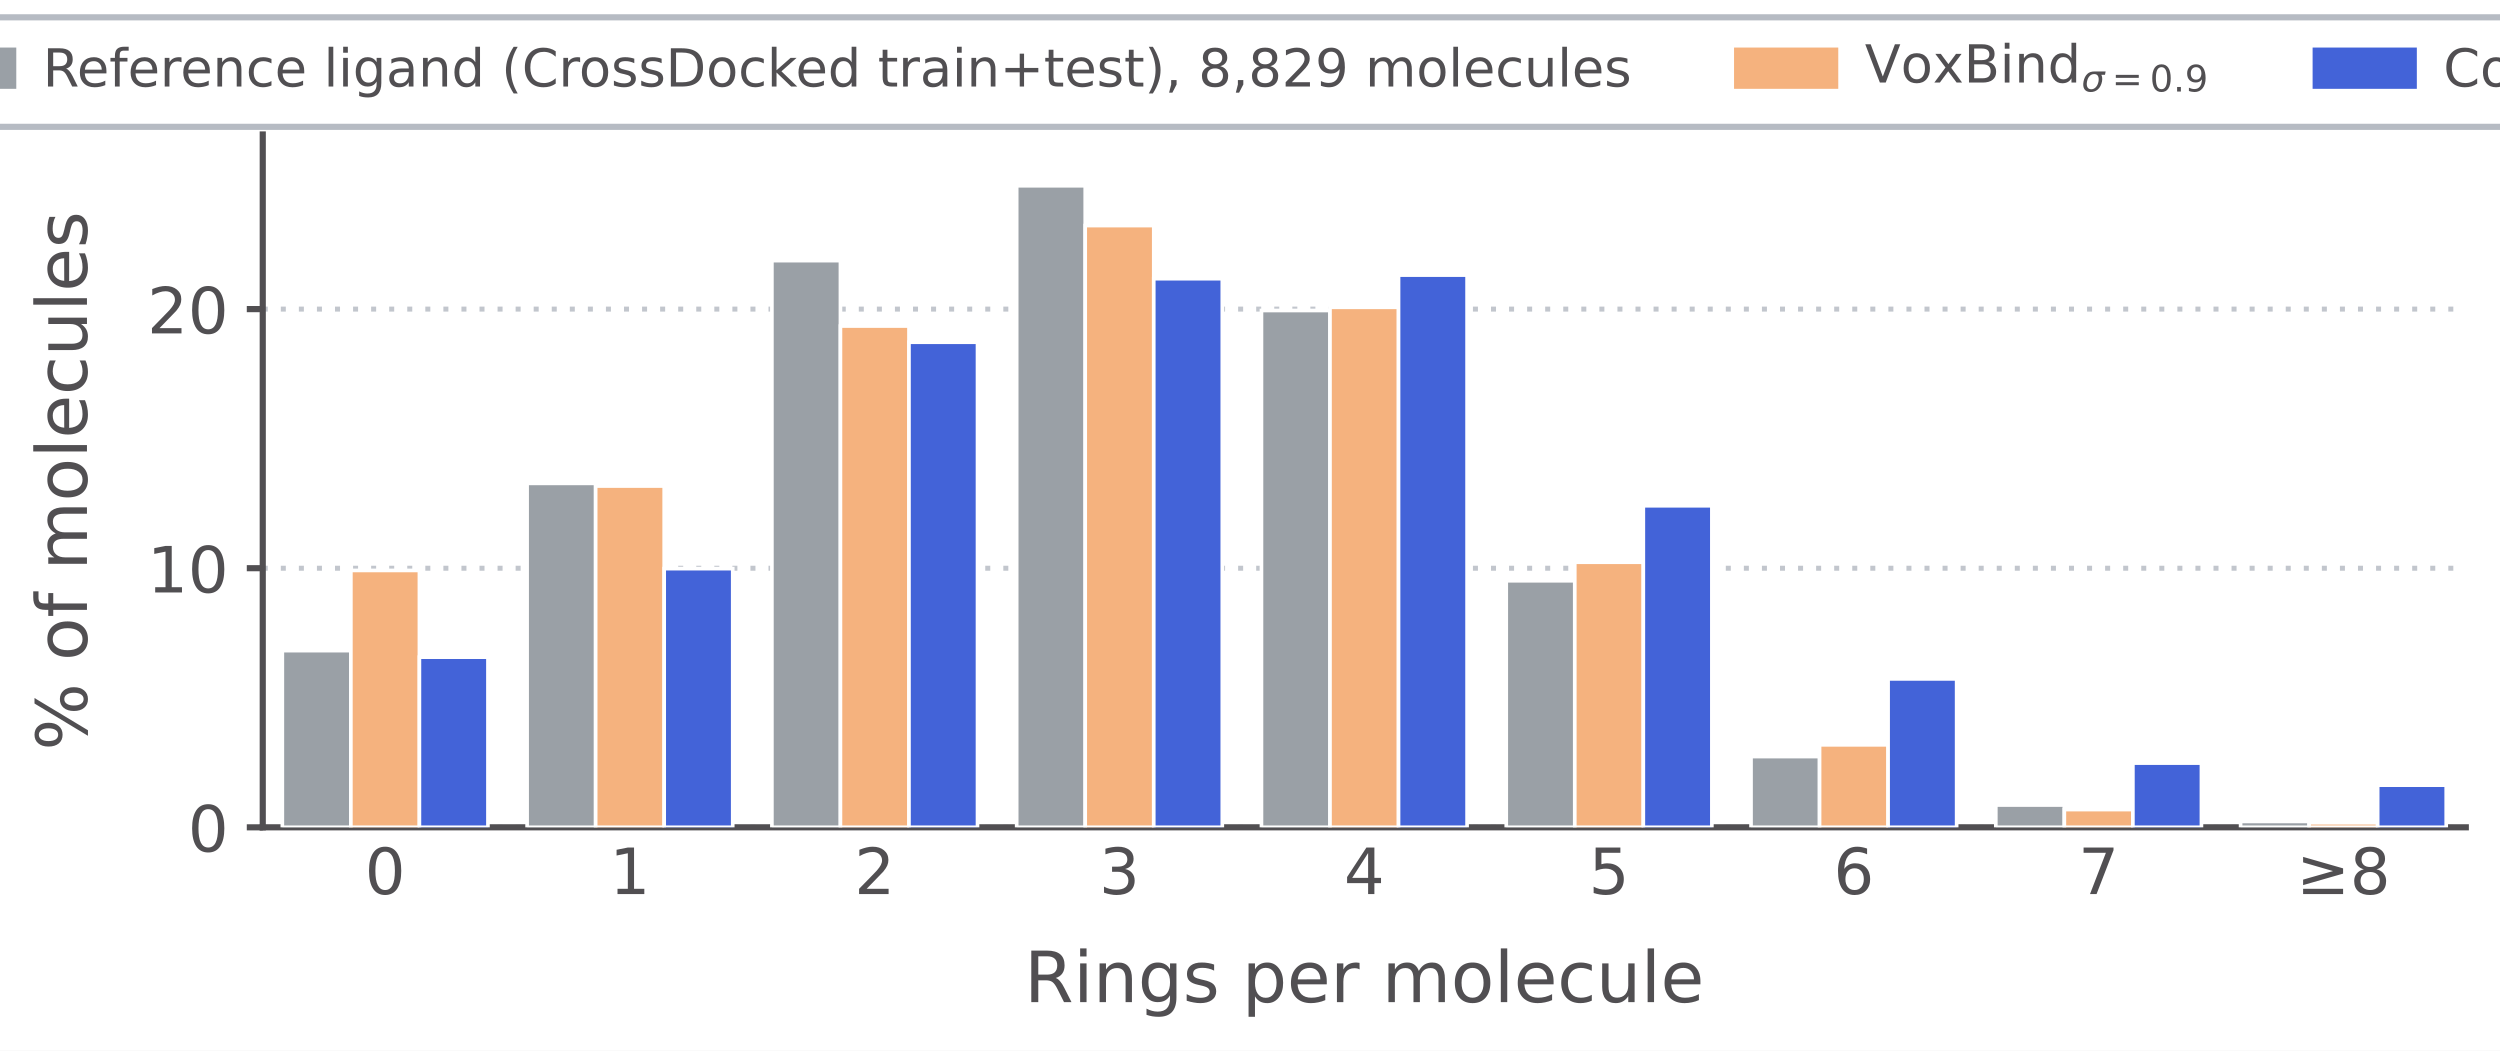
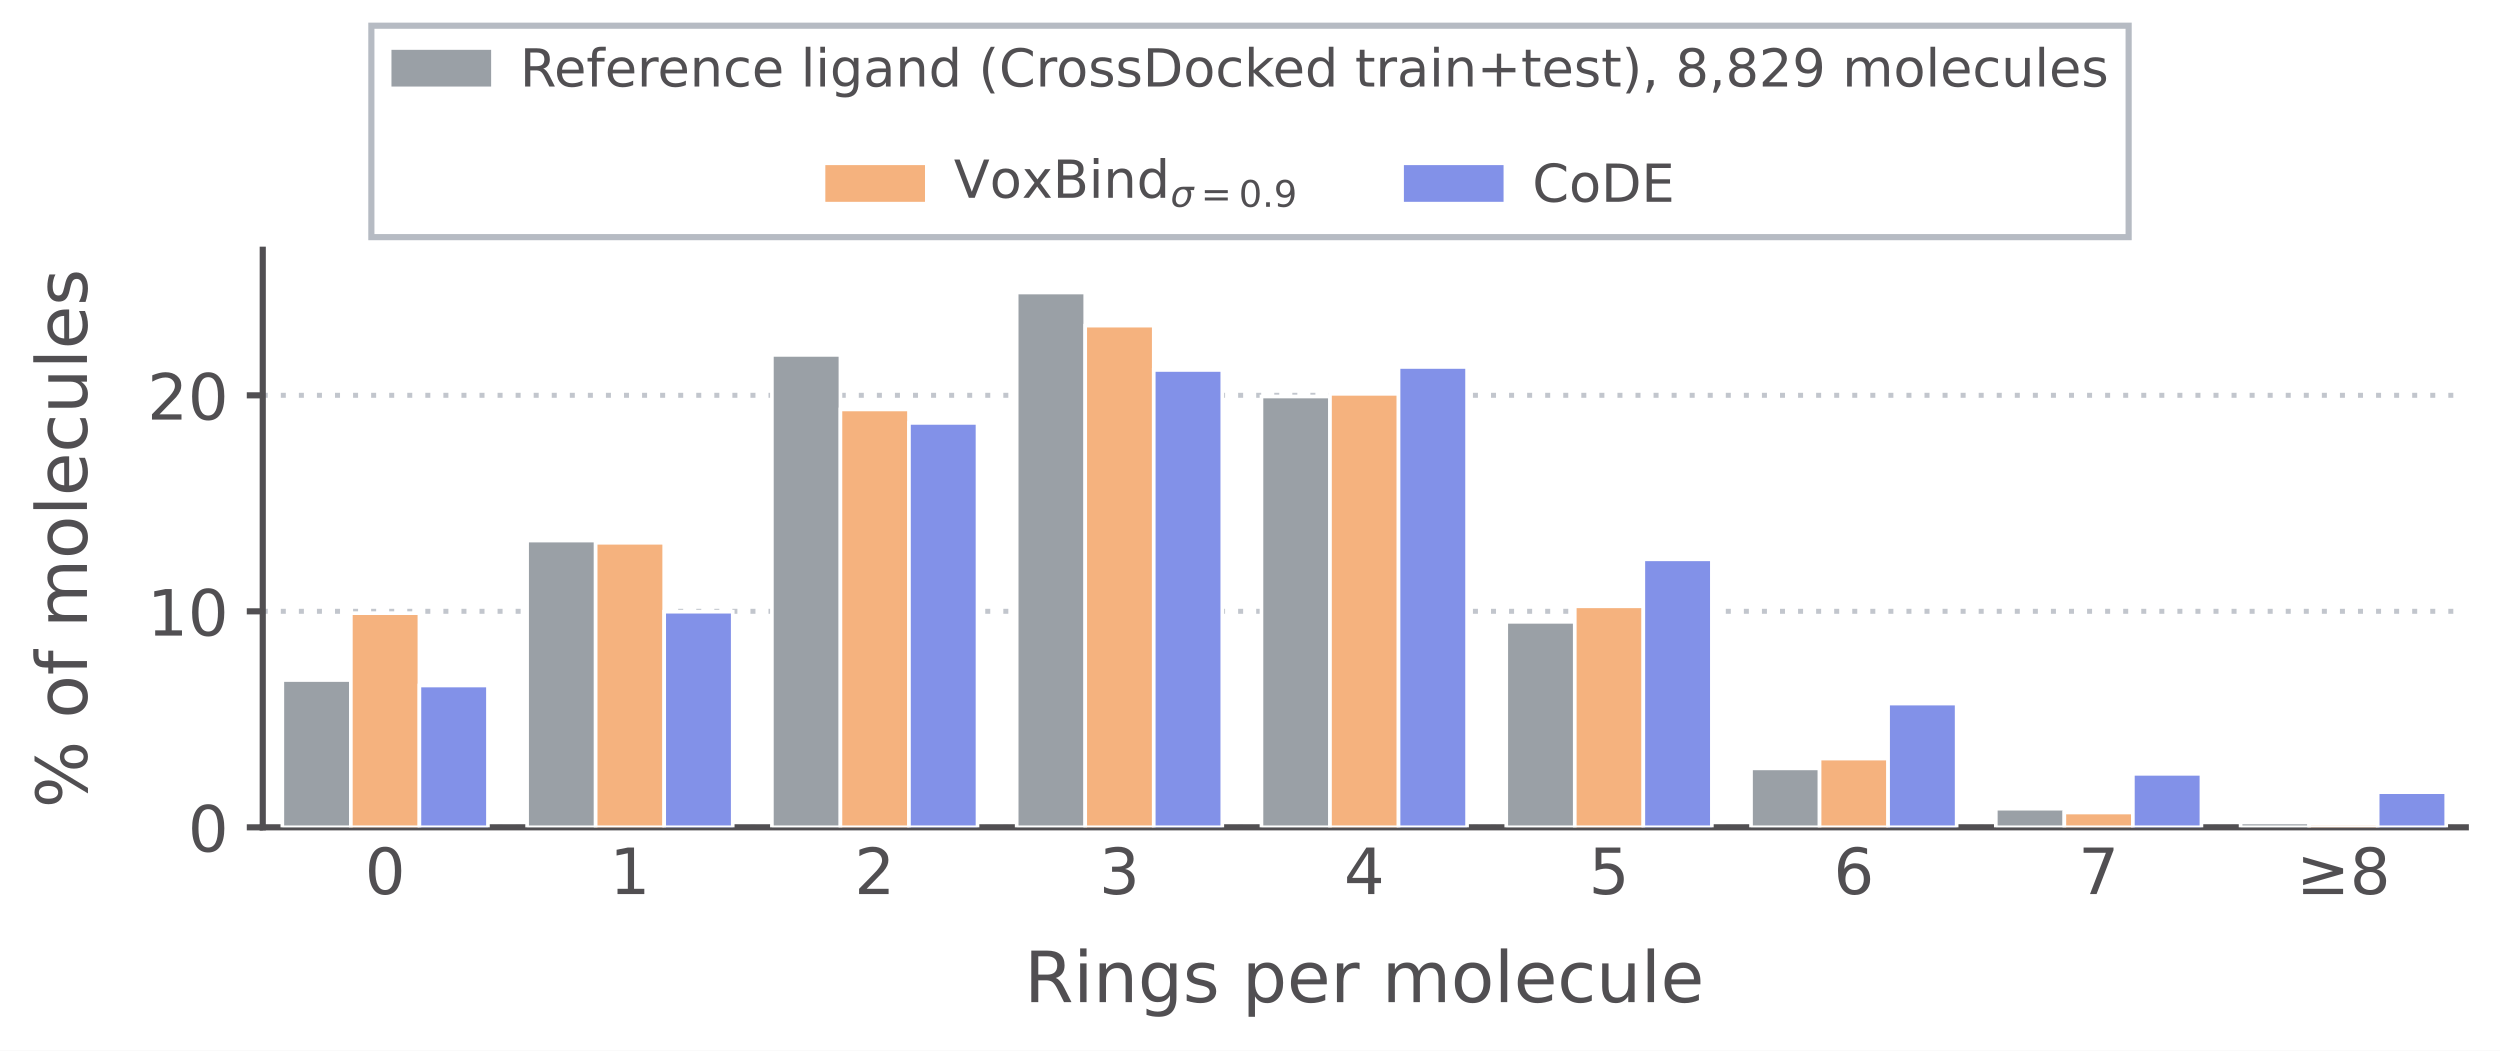
<svg xmlns="http://www.w3.org/2000/svg" xmlns:xlink="http://www.w3.org/1999/xlink" width="548.1pt" height="230.353pt" viewBox="0 0 548.1 230.353" version="1.1">
  <defs>
    <style type="text/css">*{stroke-linejoin: round; stroke-linecap: butt}</style>
  </defs>
  <g id="figure_1">
    <g id="patch_1">
      <path d="M 0 230.353  L 548.1 230.353  L 548.1 0  L 0 0  z " style="fill: #ffffff" />
    </g>
    <g id="axes_1">
      <g id="patch_2">
-         <path d="M 57.605 181.38  L 540.6 181.38  L 540.6 29.481  L 57.605 29.481  z " style="fill: #ffffff" />
+         <path d="M 57.605 181.38  L 540.6 181.38  L 540.6 54.754  L 57.605 54.754  z " style="fill: #ffffff" />
      </g>
      <g id="matplotlib.axis_1">
        <g id="xtick_1">
          <g id="line2d_1" />
          <g id="text_1">
            <text style="font-size: 14px; font-family: 'DejaVu Sans'; text-anchor: middle; fill: #514f52" x="84.438" y="196.018" transform="rotate(-0 84.43763 196.0183)">0</text>
          </g>
        </g>
        <g id="xtick_2">
          <g id="line2d_2" />
          <g id="text_2">
            <text style="font-size: 14px; font-family: 'DejaVu Sans'; text-anchor: middle; fill: #514f52" x="138.104" y="196.018" transform="rotate(-0 138.1038 196.0183)">1</text>
          </g>
        </g>
        <g id="xtick_3">
          <g id="line2d_3" />
          <g id="text_3">
            <text style="font-size: 14px; font-family: 'DejaVu Sans'; text-anchor: middle; fill: #514f52" x="191.77" y="196.018" transform="rotate(-0 191.7699 196.0183)">2</text>
          </g>
        </g>
        <g id="xtick_4">
          <g id="line2d_4" />
          <g id="text_4">
            <text style="font-size: 14px; font-family: 'DejaVu Sans'; text-anchor: middle; fill: #514f52" x="245.436" y="196.018" transform="rotate(-0 245.4361 196.0183)">3</text>
          </g>
        </g>
        <g id="xtick_5">
          <g id="line2d_5" />
          <g id="text_5">
            <text style="font-size: 14px; font-family: 'DejaVu Sans'; text-anchor: middle; fill: #514f52" x="299.102" y="196.018" transform="rotate(-0 299.1023 196.0183)">4</text>
          </g>
        </g>
        <g id="xtick_6">
          <g id="line2d_6" />
          <g id="text_6">
            <text style="font-size: 14px; font-family: 'DejaVu Sans'; text-anchor: middle; fill: #514f52" x="352.768" y="196.018" transform="rotate(-0 352.7684 196.0183)">5</text>
          </g>
        </g>
        <g id="xtick_7">
          <g id="line2d_7" />
          <g id="text_7">
            <text style="font-size: 14px; font-family: 'DejaVu Sans'; text-anchor: middle; fill: #514f52" x="406.435" y="196.018" transform="rotate(-0 406.4346 196.0183)">6</text>
          </g>
        </g>
        <g id="xtick_8">
          <g id="line2d_8" />
          <g id="text_8">
            <text style="font-size: 14px; font-family: 'DejaVu Sans'; text-anchor: middle; fill: #514f52" x="460.101" y="196.018" transform="rotate(-0 460.1008 196.0183)">7</text>
          </g>
        </g>
        <g id="xtick_9">
          <g id="line2d_9" />
          <g id="text_9">
            <text style="font-size: 14px; font-family: 'DejaVu Sans'; text-anchor: middle; fill: #514f52" x="513.767" y="196.018" transform="rotate(-0 513.7669 196.0183)">≥8</text>
          </g>
        </g>
        <g id="text_10">
          <text style="font-size: 15.5px; font-family: 'DejaVu Sans'; text-anchor: middle; fill: #514f52" x="299.102" y="219.707" transform="rotate(-0 299.1023 219.7074)">Rings per molecule</text>
        </g>
      </g>
      <g id="matplotlib.axis_2">
        <g id="ytick_1">
          <g id="line2d_10">
-             <path d="M 57.605 181.38  L 540.6 181.38  " clip-path="url(#p24f47aff3b)" style="fill: none; stroke-dasharray: 1.1,2.86; stroke-dashoffset: 0; stroke: #c2c6cd; stroke-width: 1.1" />
+             <path d="M 57.605 181.38  L 540.6 181.38  " clip-path="url(#paf30f8d386)" style="fill: none; stroke-dasharray: 1.1,2.86; stroke-dashoffset: 0; stroke: #c2c6cd; stroke-width: 1.1" />
          </g>
          <g id="line2d_11">
            <defs>
-               <path id="m83933afbcf" d="M 0 0  L -3.5 0  " style="stroke: #514f52; stroke-width: 1.35" />
+               <path id="m5d8ce559c7" d="M 0 0  L -3.5 0  " style="stroke: #514f52; stroke-width: 1.35" />
            </defs>
            <g>
-               <use xlink:href="#m83933afbcf" x="57.605" y="181.38" style="fill: #514f52; stroke: #514f52; stroke-width: 1.35" />
+               <use xlink:href="#m5d8ce559c7" x="57.605" y="181.38" style="fill: #514f52; stroke: #514f52; stroke-width: 1.35" />
            </g>
          </g>
          <g id="text_11">
            <text style="font-size: 14px; font-family: 'DejaVu Sans'; text-anchor: end; fill: #514f52" x="50.105" y="186.699" transform="rotate(-0 50.10455 186.6994)">0</text>
          </g>
        </g>
        <g id="ytick_2">
          <g id="line2d_12">
-             <path d="M 57.605 124.575  L 540.6 124.575  " clip-path="url(#p24f47aff3b)" style="fill: none; stroke-dasharray: 1.1,2.86; stroke-dashoffset: 0; stroke: #c2c6cd; stroke-width: 1.1" />
+             <path d="M 57.605 134.026  L 540.6 134.026  " clip-path="url(#paf30f8d386)" style="fill: none; stroke-dasharray: 1.1,2.86; stroke-dashoffset: 0; stroke: #c2c6cd; stroke-width: 1.1" />
          </g>
          <g id="line2d_13">
            <g>
-               <use xlink:href="#m83933afbcf" x="57.605" y="124.575" style="fill: #514f52; stroke: #514f52; stroke-width: 1.35" />
+               <use xlink:href="#m5d8ce559c7" x="57.605" y="134.026" style="fill: #514f52; stroke: #514f52; stroke-width: 1.35" />
            </g>
          </g>
          <g id="text_12">
-             <text style="font-size: 14px; font-family: 'DejaVu Sans'; text-anchor: end; fill: #514f52" x="50.105" y="129.893" transform="rotate(-0 50.10455 129.8934)">10</text>
+             <text style="font-size: 14px; font-family: 'DejaVu Sans'; text-anchor: end; fill: #514f52" x="50.105" y="139.345" transform="rotate(-0 50.10455 139.3448)">10</text>
          </g>
        </g>
        <g id="ytick_3">
          <g id="line2d_14">
-             <path d="M 57.605 67.769  L 540.6 67.769  " clip-path="url(#p24f47aff3b)" style="fill: none; stroke-dasharray: 1.1,2.86; stroke-dashoffset: 0; stroke: #c2c6cd; stroke-width: 1.1" />
+             <path d="M 57.605 86.671  L 540.6 86.671  " clip-path="url(#paf30f8d386)" style="fill: none; stroke-dasharray: 1.1,2.86; stroke-dashoffset: 0; stroke: #c2c6cd; stroke-width: 1.1" />
          </g>
          <g id="line2d_15">
            <g>
-               <use xlink:href="#m83933afbcf" x="57.605" y="67.769" style="fill: #514f52; stroke: #514f52; stroke-width: 1.35" />
+               <use xlink:href="#m5d8ce559c7" x="57.605" y="86.671" style="fill: #514f52; stroke: #514f52; stroke-width: 1.35" />
            </g>
          </g>
          <g id="text_13">
-             <text style="font-size: 14px; font-family: 'DejaVu Sans'; text-anchor: end; fill: #514f52" x="50.105" y="73.087" transform="rotate(-0 50.10455 73.08747)">20</text>
+             <text style="font-size: 14px; font-family: 'DejaVu Sans'; text-anchor: end; fill: #514f52" x="50.105" y="91.99" transform="rotate(-0 50.10455 91.99018)">20</text>
          </g>
        </g>
        <g id="text_14">
-           <text style="font-size: 15.5px; font-family: 'DejaVu Sans'; text-anchor: middle; fill: #514f52" x="19.066" y="105.431" transform="rotate(-90 19.06603 105.4307)">% of molecules</text>
+           <text style="font-size: 15.5px; font-family: 'DejaVu Sans'; text-anchor: middle; fill: #514f52" x="19.066" y="118.067" transform="rotate(-90 19.06603 118.0672)">% of molecules</text>
        </g>
      </g>
      <g id="patch_3">
-         <path d="M 57.605 181.38  L 57.605 29.481  " style="fill: none; stroke: #514f52; stroke-width: 1.35; stroke-linejoin: miter; stroke-linecap: square" />
+         <path d="M 57.605 181.38  L 57.605 54.754  " style="fill: none; stroke: #514f52; stroke-width: 1.35; stroke-linejoin: miter; stroke-linecap: square" />
      </g>
      <g id="patch_4">
        <path d="M 57.605 181.38  L 540.6 181.38  " style="fill: none; stroke: #514f52; stroke-width: 1.35; stroke-linejoin: miter; stroke-linecap: square" />
      </g>
      <g id="patch_5">
-         <path d="M 61.898 181.38  L 76.924 181.38  L 76.924 142.648  L 61.898 142.648  z " clip-path="url(#p24f47aff3b)" style="fill: #9aa0a6; stroke: #ffffff; stroke-width: 0.8; stroke-linejoin: miter" />
+         <path d="M 61.898 181.38  L 76.924 181.38  L 76.924 149.092  L 61.898 149.092  z " clip-path="url(#paf30f8d386)" style="fill: #9aa0a6; stroke: #ffffff; stroke-width: 0.8; stroke-linejoin: miter" />
      </g>
      <g id="patch_6">
-         <path d="M 115.564 181.38  L 130.591 181.38  L 130.591 105.974  L 115.564 105.974  z " clip-path="url(#p24f47aff3b)" style="fill: #9aa0a6; stroke: #ffffff; stroke-width: 0.8; stroke-linejoin: miter" />
+         <path d="M 115.564 181.38  L 130.591 181.38  L 130.591 118.52  L 115.564 118.52  z " clip-path="url(#paf30f8d386)" style="fill: #9aa0a6; stroke: #ffffff; stroke-width: 0.8; stroke-linejoin: miter" />
      </g>
      <g id="patch_7">
-         <path d="M 169.23 181.38  L 184.257 181.38  L 184.257 57.14  L 169.23 57.14  z " clip-path="url(#p24f47aff3b)" style="fill: #9aa0a6; stroke: #ffffff; stroke-width: 0.8; stroke-linejoin: miter" />
+         <path d="M 169.23 181.38  L 184.257 181.38  L 184.257 77.811  L 169.23 77.811  z " clip-path="url(#paf30f8d386)" style="fill: #9aa0a6; stroke: #ffffff; stroke-width: 0.8; stroke-linejoin: miter" />
      </g>
      <g id="patch_8">
-         <path d="M 222.896 181.38  L 237.923 181.38  L 237.923 40.733  L 222.896 40.733  z " clip-path="url(#p24f47aff3b)" style="fill: #9aa0a6; stroke: #ffffff; stroke-width: 0.8; stroke-linejoin: miter" />
+         <path d="M 222.896 181.38  L 237.923 181.38  L 237.923 64.134  L 222.896 64.134  z " clip-path="url(#paf30f8d386)" style="fill: #9aa0a6; stroke: #ffffff; stroke-width: 0.8; stroke-linejoin: miter" />
      </g>
      <g id="patch_9">
-         <path d="M 276.562 181.38  L 291.589 181.38  L 291.589 68.077  L 276.562 68.077  z " clip-path="url(#p24f47aff3b)" style="fill: #9aa0a6; stroke: #ffffff; stroke-width: 0.8; stroke-linejoin: miter" />
+         <path d="M 276.562 181.38  L 291.589 181.38  L 291.589 86.929  L 276.562 86.929  z " clip-path="url(#paf30f8d386)" style="fill: #9aa0a6; stroke: #ffffff; stroke-width: 0.8; stroke-linejoin: miter" />
      </g>
      <g id="patch_10">
-         <path d="M 330.229 181.38  L 345.255 181.38  L 345.255 127.335  L 330.229 127.335  z " clip-path="url(#p24f47aff3b)" style="fill: #9aa0a6; stroke: #ffffff; stroke-width: 0.8; stroke-linejoin: miter" />
+         <path d="M 330.229 181.38  L 345.255 181.38  L 345.255 136.327  L 330.229 136.327  z " clip-path="url(#paf30f8d386)" style="fill: #9aa0a6; stroke: #ffffff; stroke-width: 0.8; stroke-linejoin: miter" />
      </g>
      <g id="patch_11">
-         <path d="M 383.895 181.38  L 398.921 181.38  L 398.921 165.874  L 383.895 165.874  z " clip-path="url(#p24f47aff3b)" style="fill: #9aa0a6; stroke: #ffffff; stroke-width: 0.8; stroke-linejoin: miter" />
+         <path d="M 383.895 181.38  L 398.921 181.38  L 398.921 168.454  L 383.895 168.454  z " clip-path="url(#paf30f8d386)" style="fill: #9aa0a6; stroke: #ffffff; stroke-width: 0.8; stroke-linejoin: miter" />
      </g>
      <g id="patch_12">
-         <path d="M 437.561 181.38  L 452.587 181.38  L 452.587 176.491  L 437.561 176.491  z " clip-path="url(#p24f47aff3b)" style="fill: #9aa0a6; stroke: #ffffff; stroke-width: 0.8; stroke-linejoin: miter" />
+         <path d="M 437.561 181.38  L 452.587 181.38  L 452.587 177.304  L 437.561 177.304  z " clip-path="url(#paf30f8d386)" style="fill: #9aa0a6; stroke: #ffffff; stroke-width: 0.8; stroke-linejoin: miter" />
      </g>
      <g id="patch_13">
-         <path d="M 491.227 181.38  L 506.254 181.38  L 506.254 180.094  L 491.227 180.094  z " clip-path="url(#p24f47aff3b)" style="fill: #9aa0a6; stroke: #ffffff; stroke-width: 0.8; stroke-linejoin: miter" />
+         <path d="M 491.227 181.38  L 506.254 181.38  L 506.254 180.308  L 491.227 180.308  z " clip-path="url(#paf30f8d386)" style="fill: #9aa0a6; stroke: #ffffff; stroke-width: 0.8; stroke-linejoin: miter" />
      </g>
      <g id="patch_14">
-         <path d="M 76.924 181.38  L 91.951 181.38  L 91.951 125.064  L 76.924 125.064  z " clip-path="url(#p24f47aff3b)" style="fill: #f5b27e; stroke: #ffffff; stroke-width: 0.8; stroke-linejoin: miter" />
+         <path d="M 76.924 181.38  L 91.951 181.38  L 91.951 134.434  L 76.924 134.434  z " clip-path="url(#paf30f8d386)" style="fill: #f5b27e; stroke: #ffffff; stroke-width: 0.8; stroke-linejoin: miter" />
      </g>
      <g id="patch_15">
-         <path d="M 130.591 181.38  L 145.617 181.38  L 145.617 106.556  L 130.591 106.556  z " clip-path="url(#p24f47aff3b)" style="fill: #f5b27e; stroke: #ffffff; stroke-width: 0.8; stroke-linejoin: miter" />
+         <path d="M 130.591 181.38  L 145.617 181.38  L 145.617 119.005  L 130.591 119.005  z " clip-path="url(#paf30f8d386)" style="fill: #f5b27e; stroke: #ffffff; stroke-width: 0.8; stroke-linejoin: miter" />
      </g>
      <g id="patch_16">
-         <path d="M 184.257 181.38  L 199.283 181.38  L 199.283 71.485  L 184.257 71.485  z " clip-path="url(#p24f47aff3b)" style="fill: #f5b27e; stroke: #ffffff; stroke-width: 0.8; stroke-linejoin: miter" />
+         <path d="M 184.257 181.38  L 199.283 181.38  L 199.283 89.769  L 184.257 89.769  z " clip-path="url(#paf30f8d386)" style="fill: #f5b27e; stroke: #ffffff; stroke-width: 0.8; stroke-linejoin: miter" />
      </g>
      <g id="patch_17">
-         <path d="M 237.923 181.38  L 252.949 181.38  L 252.949 49.448  L 237.923 49.448  z " clip-path="url(#p24f47aff3b)" style="fill: #f5b27e; stroke: #ffffff; stroke-width: 0.8; stroke-linejoin: miter" />
+         <path d="M 237.923 181.38  L 252.949 181.38  L 252.949 71.399  L 237.923 71.399  z " clip-path="url(#paf30f8d386)" style="fill: #f5b27e; stroke: #ffffff; stroke-width: 0.8; stroke-linejoin: miter" />
      </g>
      <g id="patch_18">
-         <path d="M 291.589 181.38  L 306.616 181.38  L 306.616 67.38  L 291.589 67.38  z " clip-path="url(#p24f47aff3b)" style="fill: #f5b27e; stroke: #ffffff; stroke-width: 0.8; stroke-linejoin: miter" />
+         <path d="M 291.589 181.38  L 306.616 181.38  L 306.616 86.347  L 291.589 86.347  z " clip-path="url(#paf30f8d386)" style="fill: #f5b27e; stroke: #ffffff; stroke-width: 0.8; stroke-linejoin: miter" />
      </g>
      <g id="patch_19">
-         <path d="M 345.255 181.38  L 360.282 181.38  L 360.282 123.264  L 345.255 123.264  z " clip-path="url(#p24f47aff3b)" style="fill: #f5b27e; stroke: #ffffff; stroke-width: 0.8; stroke-linejoin: miter" />
+         <path d="M 345.255 181.38  L 360.282 181.38  L 360.282 132.933  L 345.255 132.933  z " clip-path="url(#paf30f8d386)" style="fill: #f5b27e; stroke: #ffffff; stroke-width: 0.8; stroke-linejoin: miter" />
      </g>
      <g id="patch_20">
-         <path d="M 398.921 181.38  L 413.948 181.38  L 413.948 163.305  L 398.921 163.305  z " clip-path="url(#p24f47aff3b)" style="fill: #f5b27e; stroke: #ffffff; stroke-width: 0.8; stroke-linejoin: miter" />
+         <path d="M 398.921 181.38  L 413.948 181.38  L 413.948 166.312  L 398.921 166.312  z " clip-path="url(#paf30f8d386)" style="fill: #f5b27e; stroke: #ffffff; stroke-width: 0.8; stroke-linejoin: miter" />
      </g>
      <g id="patch_21">
-         <path d="M 452.587 181.38  L 467.614 181.38  L 467.614 177.492  L 452.587 177.492  z " clip-path="url(#p24f47aff3b)" style="fill: #f5b27e; stroke: #ffffff; stroke-width: 0.8; stroke-linejoin: miter" />
+         <path d="M 452.587 181.38  L 467.614 181.38  L 467.614 178.139  L 452.587 178.139  z " clip-path="url(#paf30f8d386)" style="fill: #f5b27e; stroke: #ffffff; stroke-width: 0.8; stroke-linejoin: miter" />
      </g>
      <g id="patch_22">
-         <path d="M 506.254 181.38  L 521.28 181.38  L 521.28 180.372  L 506.254 180.372  z " clip-path="url(#p24f47aff3b)" style="fill: #f5b27e; stroke: #ffffff; stroke-width: 0.8; stroke-linejoin: miter" />
+         <path d="M 506.254 181.38  L 521.28 181.38  L 521.28 180.54  L 506.254 180.54  z " clip-path="url(#paf30f8d386)" style="fill: #f5b27e; stroke: #ffffff; stroke-width: 0.8; stroke-linejoin: miter" />
      </g>
      <g id="patch_23">
-         <path d="M 91.951 181.38  L 106.977 181.38  L 106.977 144.077  L 91.951 144.077  z " clip-path="url(#p24f47aff3b)" style="fill: #4363d8; stroke: #ffffff; stroke-width: 0.8; stroke-linejoin: miter" />
+         <path d="M 91.951 181.38  L 106.977 181.38  L 106.977 150.284  L 91.951 150.284  z " clip-path="url(#paf30f8d386)" style="fill: #8291e8; stroke: #ffffff; stroke-width: 0.8; stroke-linejoin: miter" />
      </g>
      <g id="patch_24">
-         <path d="M 145.617 181.38  L 160.644 181.38  L 160.644 124.668  L 145.617 124.668  z " clip-path="url(#p24f47aff3b)" style="fill: #4363d8; stroke: #ffffff; stroke-width: 0.8; stroke-linejoin: miter" />
+         <path d="M 145.617 181.38  L 160.644 181.38  L 160.644 134.104  L 145.617 134.104  z " clip-path="url(#paf30f8d386)" style="fill: #8291e8; stroke: #ffffff; stroke-width: 0.8; stroke-linejoin: miter" />
      </g>
      <g id="patch_25">
-         <path d="M 199.283 181.38  L 214.31 181.38  L 214.31 75.027  L 199.283 75.027  z " clip-path="url(#p24f47aff3b)" style="fill: #4363d8; stroke: #ffffff; stroke-width: 0.8; stroke-linejoin: miter" />
+         <path d="M 199.283 181.38  L 214.31 181.38  L 214.31 92.722  L 199.283 92.722  z " clip-path="url(#paf30f8d386)" style="fill: #8291e8; stroke: #ffffff; stroke-width: 0.8; stroke-linejoin: miter" />
      </g>
      <g id="patch_26">
-         <path d="M 252.949 181.38  L 267.976 181.38  L 267.976 61.102  L 252.949 61.102  z " clip-path="url(#p24f47aff3b)" style="fill: #4363d8; stroke: #ffffff; stroke-width: 0.8; stroke-linejoin: miter" />
+         <path d="M 252.949 181.38  L 267.976 181.38  L 267.976 81.114  L 252.949 81.114  z " clip-path="url(#paf30f8d386)" style="fill: #8291e8; stroke: #ffffff; stroke-width: 0.8; stroke-linejoin: miter" />
      </g>
      <g id="patch_27">
-         <path d="M 306.616 181.38  L 321.642 181.38  L 321.642 60.308  L 306.616 60.308  z " clip-path="url(#p24f47aff3b)" style="fill: #4363d8; stroke: #ffffff; stroke-width: 0.8; stroke-linejoin: miter" />
+         <path d="M 306.616 181.38  L 321.642 181.38  L 321.642 80.452  L 306.616 80.452  z " clip-path="url(#paf30f8d386)" style="fill: #8291e8; stroke: #ffffff; stroke-width: 0.8; stroke-linejoin: miter" />
      </g>
      <g id="patch_28">
-         <path d="M 360.282 181.38  L 375.308 181.38  L 375.308 110.887  L 360.282 110.887  z " clip-path="url(#p24f47aff3b)" style="fill: #4363d8; stroke: #ffffff; stroke-width: 0.8; stroke-linejoin: miter" />
+         <path d="M 360.282 181.38  L 375.308 181.38  L 375.308 122.616  L 360.282 122.616  z " clip-path="url(#paf30f8d386)" style="fill: #8291e8; stroke: #ffffff; stroke-width: 0.8; stroke-linejoin: miter" />
      </g>
      <g id="patch_29">
-         <path d="M 413.948 181.38  L 428.974 181.38  L 428.974 148.84  L 413.948 148.84  z " clip-path="url(#p24f47aff3b)" style="fill: #4363d8; stroke: #ffffff; stroke-width: 0.8; stroke-linejoin: miter" />
+         <path d="M 413.948 181.38  L 428.974 181.38  L 428.974 154.254  L 413.948 154.254  z " clip-path="url(#paf30f8d386)" style="fill: #8291e8; stroke: #ffffff; stroke-width: 0.8; stroke-linejoin: miter" />
      </g>
      <g id="patch_30">
-         <path d="M 467.614 181.38  L 482.641 181.38  L 482.641 167.311  L 467.614 167.311  z " clip-path="url(#p24f47aff3b)" style="fill: #4363d8; stroke: #ffffff; stroke-width: 0.8; stroke-linejoin: miter" />
+         <path d="M 467.614 181.38  L 482.641 181.38  L 482.641 169.652  L 467.614 169.652  z " clip-path="url(#paf30f8d386)" style="fill: #8291e8; stroke: #ffffff; stroke-width: 0.8; stroke-linejoin: miter" />
      </g>
      <g id="patch_31">
-         <path d="M 521.28 181.38  L 536.307 181.38  L 536.307 172.145  L 521.28 172.145  z " clip-path="url(#p24f47aff3b)" style="fill: #4363d8; stroke: #ffffff; stroke-width: 0.8; stroke-linejoin: miter" />
-       </g>
+         <path d="M 521.28 181.38  L 536.307 181.38  L 536.307 173.682  L 521.28 173.682  z " clip-path="url(#paf30f8d386)" style="fill: #8291e8; stroke: #ffffff; stroke-width: 0.8; stroke-linejoin: miter" />
+       </g>
+     </g>
+     <g id="patch_32">
+       <path d="M 81.417 51.99  L 466.683 51.99  L 466.683 5.637  L 81.417 5.637  z " style="fill: #ffffff; stroke: #b6bbc3; stroke-width: 1.35; stroke-linejoin: miter" />
    </g>
    <g id="legend_1">
-       <g id="patch_32">
-         <path d="M -25.22 27.807  L 573.32 27.807  L 573.32 3.797  L -25.22 3.797  z " style="fill: #ffffff; stroke: #b6bbc3; stroke-width: 1.35; stroke-linejoin: miter" />
-       </g>
      <g id="patch_33">
-         <path d="M -18.78 18.975  L 3.07 18.975  L 3.07 10.925  L -18.78 10.925  z " style="fill: #9aa0a6; stroke: #9aa0a6; stroke-linejoin: miter" />
+         <path d="M 85.824 18.975  L 107.674 18.975  L 107.674 10.925  L 85.824 10.925  z " style="fill: #9aa0a6" />
      </g>
      <g id="text_15">
-         <text style="font-size: 11.5px; font-family: 'DejaVu Sans'; text-anchor: start; fill: #514f52" x="9.395" y="18.975" transform="rotate(-0 9.39457 18.97497)">Reference ligand (CrossDocked train+test), 8,829 molecules</text>
-       </g>
+         <text style="font-size: 11.5px; font-family: 'DejaVu Sans'; text-anchor: start; fill: #514f52" x="113.999" y="18.975" transform="rotate(-0 113.9988 18.97497)">Reference ligand (CrossDocked train+test), 8,829 molecules</text>
+       </g>
+     </g>
+     <g id="legend_2">
      <g id="patch_34">
-         <path d="M 380.672 18.975  L 402.522 18.975  L 402.522 10.925  L 380.672 10.925  z " style="fill: #f5b27e; stroke: #f5b27e; stroke-linejoin: miter" />
+         <path d="M 180.946 44.248  L 202.796 44.248  L 202.796 36.198  L 180.946 36.198  z " style="fill: #f5b27e" />
      </g>
      <g id="text_16">
-         <g style="fill: #514f52" transform="translate(408.8471 18.97497)">
+         <g style="fill: #514f52" transform="translate(209.1208 44.24795)">
          <text>
            <tspan x="0" y="-0.875" style="font-size: 11.5px; font-family: 'DejaVu Sans'; fill: #514f52">V</tspan>
            <tspan x="7.867" y="-0.875" style="font-size: 11.5px; font-family: 'DejaVu Sans'; fill: #514f52">o</tspan>
            <tspan x="14.903" y="-0.875" style="font-size: 11.5px; font-family: 'DejaVu Sans'; fill: #514f52">x</tspan>
            <tspan x="21.708" y="-0.875" style="font-size: 11.5px; font-family: 'DejaVu Sans'; fill: #514f52">B</tspan>
            <tspan x="29.598" y="-0.875" style="font-size: 11.5px; font-family: 'DejaVu Sans'; fill: #514f52">i</tspan>
            <tspan x="32.793" y="-0.875" style="font-size: 11.5px; font-family: 'DejaVu Sans'; fill: #514f52">n</tspan>
            <tspan x="40.082" y="-0.875" style="font-size: 11.5px; font-family: 'DejaVu Sans'; fill: #514f52">d</tspan>
            <tspan x="47.496" y="1.094" style="font-style: oblique; font-size: 8.05px; font-family: 'DejaVu Sans'; fill: #514f52">σ</tspan>
            <tspan x="54.167" y="1.094" style="font-size: 8.05px; font-family: 'DejaVu Sans'; fill: #514f52">=</tspan>
            <tspan x="62.48" y="1.094" style="font-size: 8.05px; font-family: 'DejaVu Sans'; fill: #514f52">0</tspan>
            <tspan x="67.602" y="1.094" style="font-size: 8.05px; font-family: 'DejaVu Sans'; fill: #514f52">.</tspan>
            <tspan x="70.16" y="1.094" style="font-size: 8.05px; font-family: 'DejaVu Sans'; fill: #514f52">9</tspan>
          </text>
        </g>
      </g>
      <g id="patch_35">
-         <path d="M 507.517 18.975  L 529.367 18.975  L 529.367 10.925  L 507.517 10.925  z " style="fill: #4363d8; stroke: #4363d8; stroke-linejoin: miter" />
+         <path d="M 307.791 44.248  L 329.641 44.248  L 329.641 36.198  L 307.791 36.198  z " style="fill: #8291e8" />
      </g>
      <g id="text_17">
-         <text style="font-size: 11.5px; font-family: 'DejaVu Sans'; text-anchor: start; fill: #514f52" x="535.692" y="18.975" transform="rotate(-0 535.6921 18.97497)">CoDE</text>
+         <text style="font-size: 11.5px; font-family: 'DejaVu Sans'; text-anchor: start; fill: #514f52" x="335.966" y="44.248" transform="rotate(-0 335.9658 44.24795)">CoDE</text>
      </g>
    </g>
  </g>
  <defs>
-     <clipPath id="p24f47aff3b">
-       <rect x="57.605" y="29.481" width="482.995" height="151.899" />
+     <clipPath id="paf30f8d386">
+       <rect x="57.605" y="54.754" width="482.995" height="126.626" />
    </clipPath>
  </defs>
</svg>
